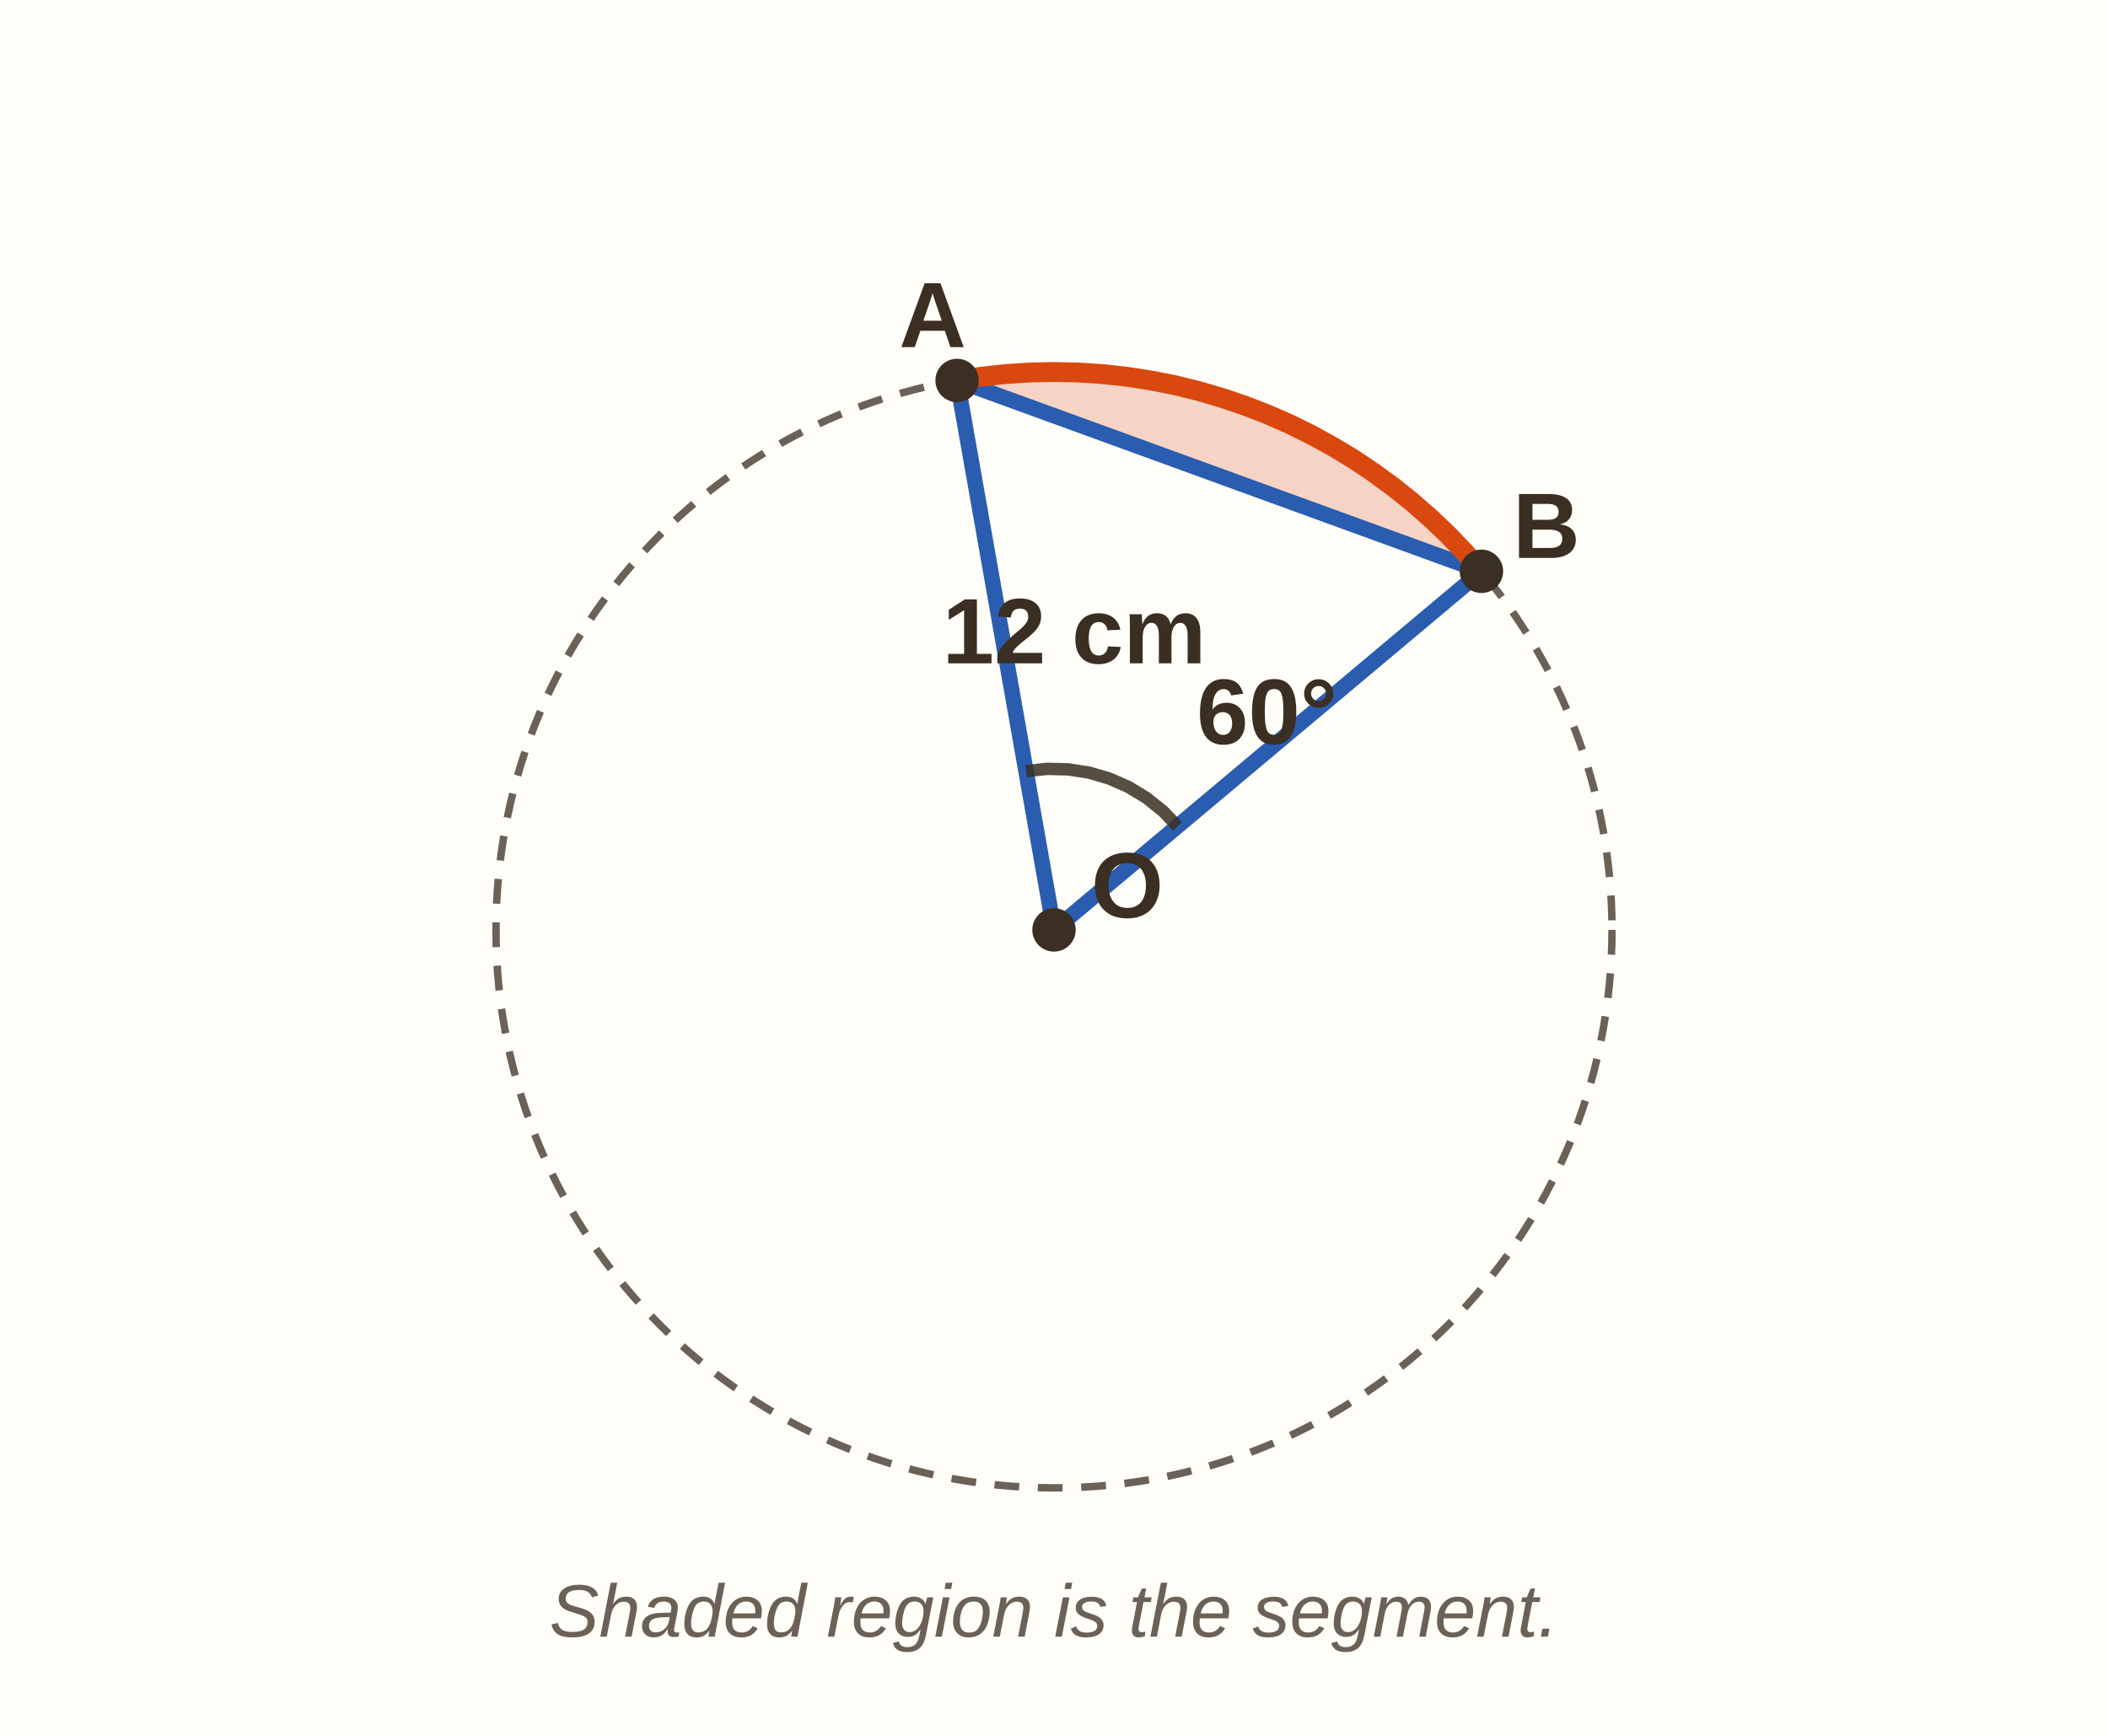
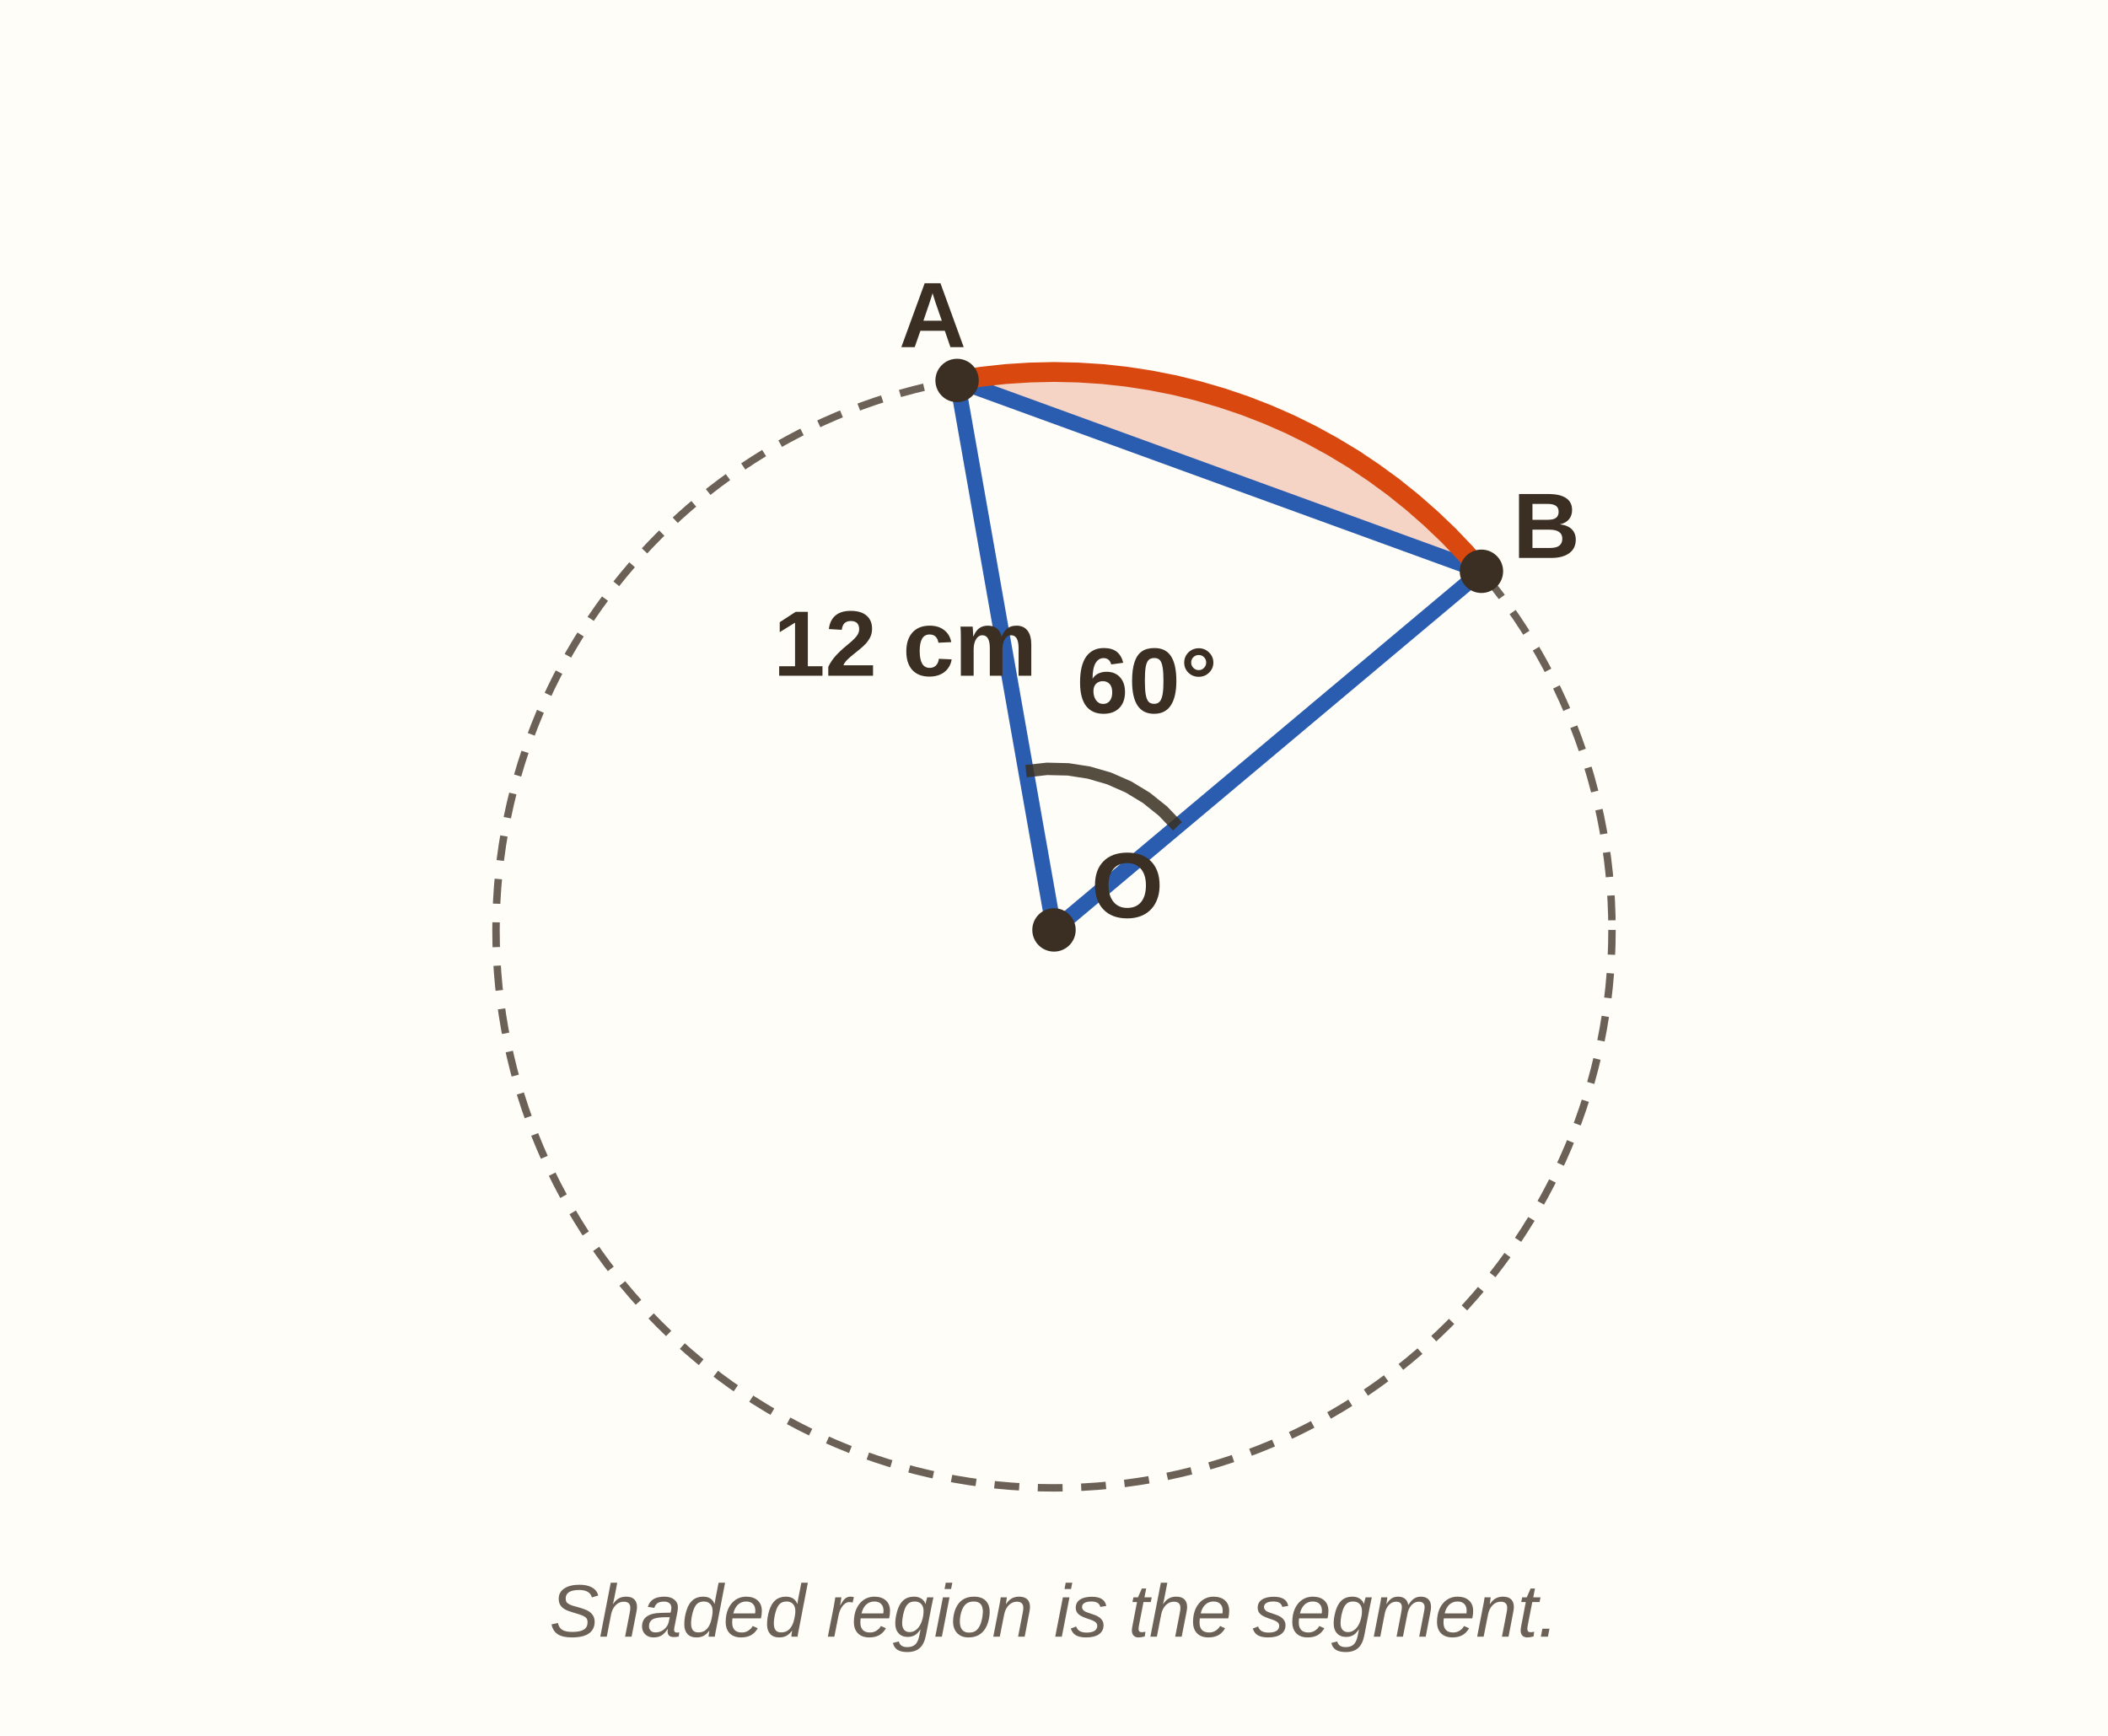
<svg xmlns="http://www.w3.org/2000/svg" viewBox="0 0 340 280" role="img" aria-labelledby="title desc">
  <rect width="340" height="280" fill="#fffdf8" />
  <circle cx="170" cy="150" r="90" fill="none" stroke="#6b6157" stroke-width="1.2" stroke-dasharray="4 3" />
  <path d="M154.37,61.37 L158.25,60.77 L162.16,60.34 L166.07,60.09 L170.00,60.00 L173.93,60.09 L177.84,60.34 L181.75,60.77 L185.63,61.37 L189.48,62.13 L193.29,63.07 L197.06,64.17 L200.78,65.43 L204.44,66.85 L208.04,68.43 L211.56,70.17 L215.00,72.06 L218.36,74.09 L221.62,76.28 L224.79,78.60 L227.85,81.06 L230.80,83.65 L233.64,86.36 L236.35,89.20 L238.94,92.15 Z" fill="#d9480f" fill-opacity="0.22" stroke="none" />
  <line x1="170" y1="150" x2="154.37" y2="61.37" stroke="#2a5db0" stroke-width="2.5" />
  <line x1="170" y1="150" x2="238.94" y2="92.15" stroke="#2a5db0" stroke-width="2.5" />
  <line x1="154.37" y1="61.37" x2="238.94" y2="92.15" stroke="#2a5db0" stroke-width="2.5" />
  <path d="M154.37,61.37 L158.25,60.77 L162.16,60.34 L166.07,60.09 L170.00,60.00 L173.93,60.09 L177.84,60.34 L181.75,60.77 L185.63,61.37 L189.48,62.13 L193.29,63.07 L197.06,64.17 L200.78,65.43 L204.44,66.85 L208.04,68.43 L211.56,70.17 L215.00,72.06 L218.36,74.09 L221.62,76.28 L224.79,78.60 L227.85,81.06 L230.80,83.65 L233.64,86.36 L236.35,89.20 L238.94,92.15" fill="none" stroke="#d9480f" stroke-width="3.2" stroke-linecap="round" />
  <path d="M165.49,124.39 L168.87,124.02 L172.27,124.10 L175.63,124.62 L178.89,125.57 L182.01,126.94 L184.91,128.70 L187.57,130.83 L189.92,133.29" fill="none" stroke="#3a2f22" stroke-width="2" opacity="0.85" />
-   <text x="193" y="120" fill="#3a2f22" font-family="Arial, sans-serif" font-size="15" font-weight="700">60°</text>
+   <text x="185" y="115" text-anchor="middle" fill="#3a2f22" font-family="Arial, sans-serif" font-size="15" font-weight="700">60°</text>
  <g fill="#3a2f22">
    <circle cx="170" cy="150" r="3.5" />
    <circle cx="154.37" cy="61.37" r="3.5" />
    <circle cx="238.94" cy="92.15" r="3.5" />
  </g>
  <text x="145" y="56" fill="#3a2f22" font-family="Arial, sans-serif" font-size="15" font-weight="700">A</text>
  <text x="244" y="90" fill="#3a2f22" font-family="Arial, sans-serif" font-size="15" font-weight="700">B</text>
  <text x="176" y="148" fill="#3a2f22" font-family="Arial, sans-serif" font-size="15" font-weight="700">O</text>
-   <text x="152" y="107" fill="#3a2f22" font-family="Arial, sans-serif" font-size="15" font-weight="700">12 cm</text>
+   <text x="146" y="109" text-anchor="middle" fill="#3a2f22" font-family="Arial, sans-serif" font-size="15" font-weight="700">12 cm</text>
  <text x="170" y="264" text-anchor="middle" fill="#6b6157" font-family="Arial, sans-serif" font-size="12" font-style="italic">Shaded region is the segment.</text>
</svg>
